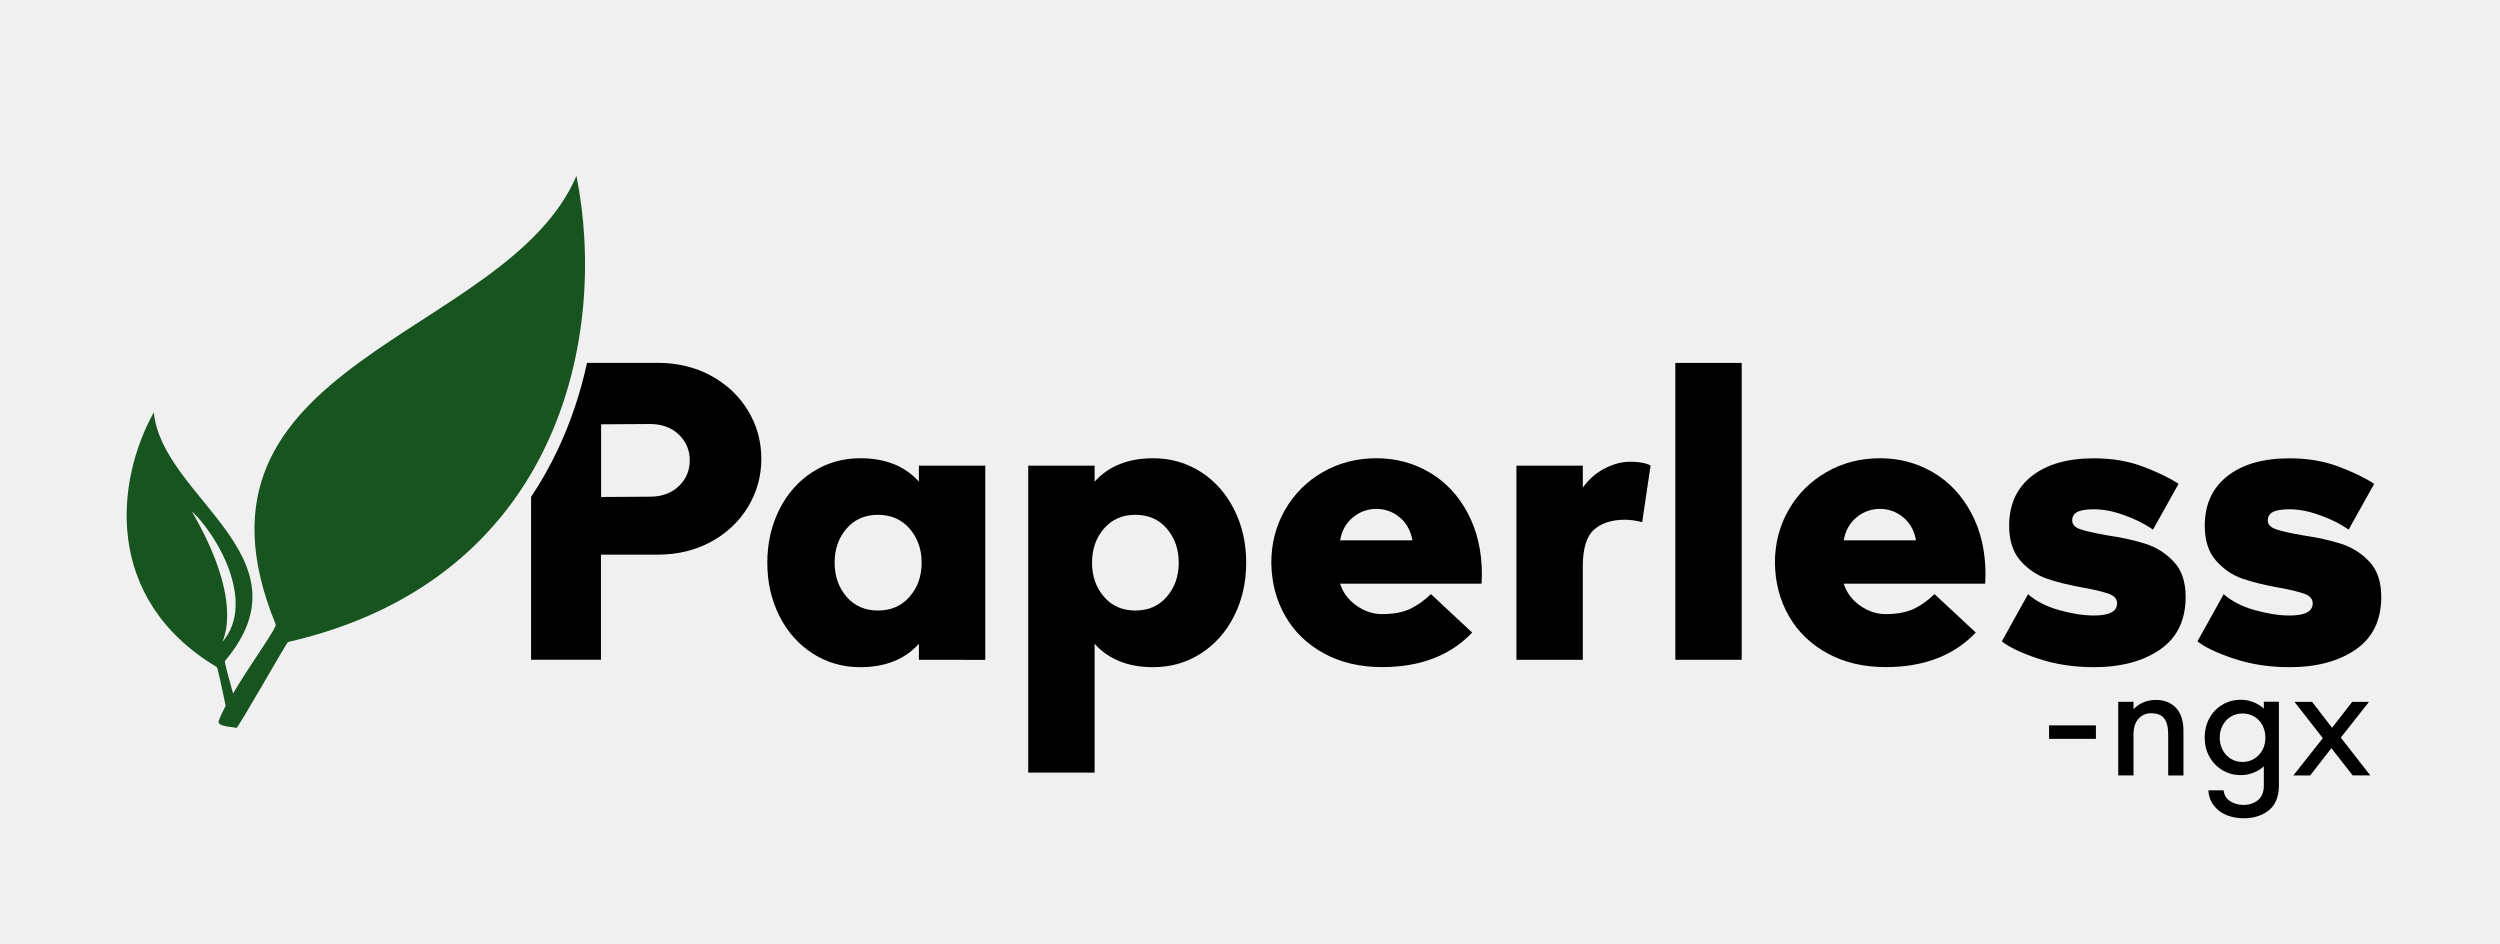
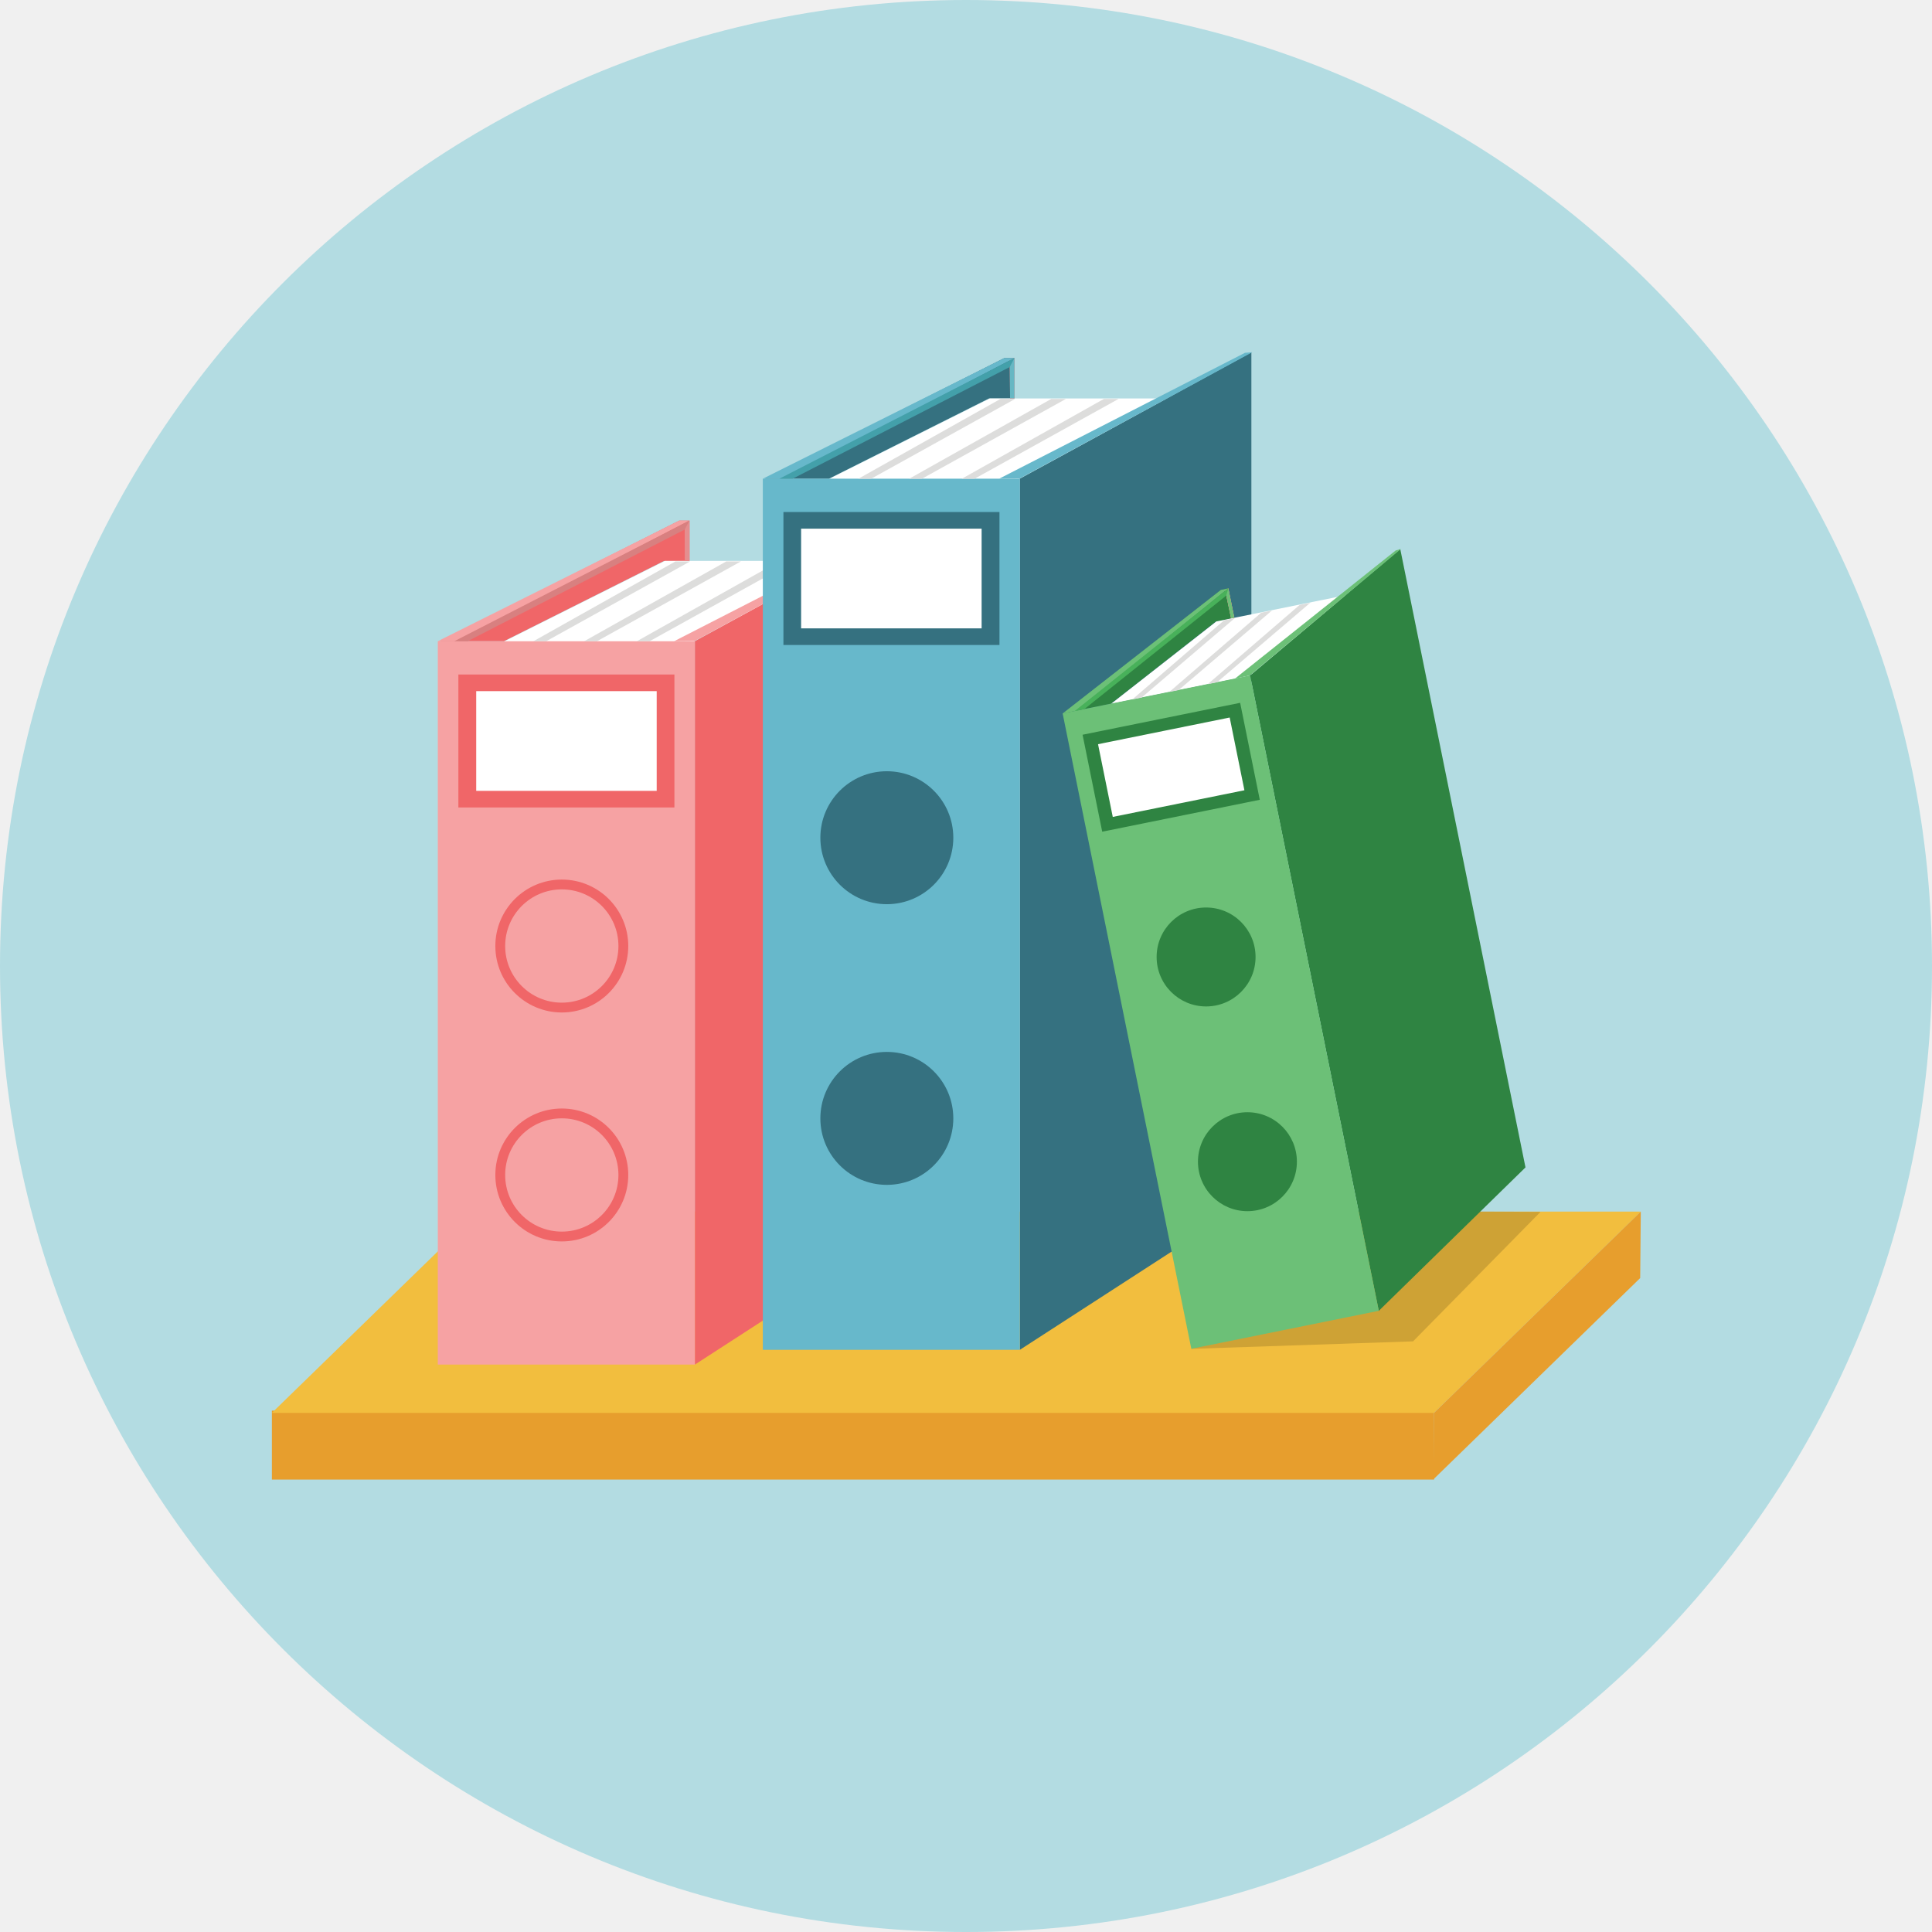
- <svg xmlns="http://www.w3.org/2000/svg" version="1.1" id="Layer_1" x="0px" y="0px" viewBox="0 0 3212.8 1212.8" style="enable-background:new 0 0 3212.8 1212.8;" xml:space="preserve">
-   <style type="text/css">
- 	.st0{fill:#17541F;}
- </style>
-   <path d="M1180.9,847.9v-20.6c-18,20-43.1,30.1-75.4,30.1c-22.4,0-42.8-5.8-61-17.5c-18.3-11.7-32.5-27.8-42.9-48.3  c-10.3-20.5-15.5-43.3-15.5-68.4c0-25.1,5.2-48,15.5-68.5s24.6-36.6,42.9-48.3s38.6-17.5,61-17.5c32.3,0,57.5,10,75.4,30.1v-20.6  h85.3V848L1180.9,847.9L1180.9,847.9z M1184.4,723.1c0-17.4-5.2-31.9-15.5-43.8c-10.3-11.8-23.9-17.7-40.6-17.7  c-16.8,0-30.2,5.9-40.4,17.7c-10.2,11.8-15.3,26.4-15.3,43.8c0,17.4,5.1,31.9,15.3,43.8c10.2,11.8,23.6,17.7,40.4,17.7  s30.3-5.9,40.6-17.7C1179.3,755.1,1184.4,740.5,1184.4,723.1z" />
-   <path d="M1543.1,606.4c18.3,11.7,32.5,27.8,42.9,48.3c10.3,20.5,15.5,43.3,15.5,68.5c0,25.1-5.2,48-15.5,68.4  c-10.3,20.5-24.6,36.6-42.9,48.3s-38.6,17.5-61,17.5c-32.3,0-57.5-10-75.4-30.1v165.6h-85.3V598.4h85.3V619  c18-20,43.1-30.1,75.4-30.1C1504.5,588.9,1524.8,594.8,1543.1,606.4z M1514.8,723.1c0-17.4-5.1-31.9-15.3-43.8  c-10.2-11.8-23.6-17.7-40.4-17.7s-30.2,5.9-40.4,17.7c-10.2,11.8-15.3,26.4-15.3,43.8c0,17.4,5.1,31.9,15.3,43.8  c10.2,11.8,23.6,17.7,40.4,17.7s30.2-5.9,40.4-17.7C1509.7,755.1,1514.8,740.5,1514.8,723.1z" />
-   <path d="M1838.9,763.5l53,49.4c-28.1,29.6-66.7,44.4-115.8,44.4c-28.1,0-53-5.8-74.5-17.5s-38.2-27.7-49.8-48  c-11.7-20.3-17.7-43.2-18-68.7c0-24.8,5.9-47.5,17.7-68c11.8-20.5,28.1-36.7,48.7-48.5s43.5-17.7,68.7-17.7  c24.8,0,47.6,6.1,68.2,18.2c20.6,12.1,37,29.5,49.1,52.3c12.1,22.7,18.2,49.1,18.2,79l-0.4,11.7h-181.8  c3.6,11.4,10.5,20.7,20.9,28.1c10.3,7.3,21.3,11,33,11c14.4,0,26.3-2.2,35.7-6.5C1821.1,778.3,1830.2,771.9,1838.9,763.5z   M1722.2,694.4h92.9c-2.1-12.3-7.5-22.1-16.2-29.4c-8.7-7.3-18.7-11-30.1-11s-21.5,3.7-30.3,11S1724.3,682.1,1722.2,694.4z" />
-   <path d="M2034.1,626.6c7.8-10.8,17.2-19,28.3-24.7s22-8.5,32.8-8.5c11.4,0,20,1.6,26,4.9l-10.8,72.7c-8.4-2.1-15.7-3.1-22-3.1  c-17.1,0-30.4,4.3-39.9,12.8c-9.6,8.5-14.4,24.2-14.4,46.9v120.3h-85.3V598.4h85.3V626.6L2034.1,626.6z" />
-   <path d="M2238.3,466.4v381.5H2153V466.4H2238.3z" />
-   <path d="M2486.1,763.5l53,49.4c-28.1,29.6-66.7,44.4-115.8,44.4c-28.1,0-53-5.8-74.5-17.5s-38.2-27.7-49.8-48  c-11.7-20.3-17.7-43.2-18-68.7c0-24.8,5.9-47.5,17.7-68s28.1-36.7,48.7-48.5c20.6-11.8,43.5-17.7,68.7-17.7  c24.8,0,47.6,6.1,68.2,18.2c20.6,12.1,37,29.5,49.1,52.3c12.1,22.7,18.2,49.1,18.2,79l-0.4,11.7h-181.8  c3.6,11.4,10.5,20.7,20.9,28.1c10.3,7.3,21.3,11,33,11c14.4,0,26.3-2.2,35.7-6.5C2468.4,778.3,2477.4,771.9,2486.1,763.5z   M2369.4,694.4h92.9c-2.1-12.3-7.5-22.1-16.2-29.4c-8.7-7.3-18.7-11-30.1-11s-21.5,3.7-30.3,11  C2377,672.3,2371.5,682.1,2369.4,694.4z" />
-   <path d="M2691.2,654.5c-9.9,0-17.1,1.1-21.5,3.4c-4.5,2.2-6.7,5.9-6.7,11s3.4,8.8,10.3,11.2c6.9,2.4,18,4.9,33.2,7.6  c20,3,37,6.7,50.9,11.2s26,12.1,36.1,22.9c10.2,10.8,15.3,25.9,15.3,45.3c0,29.9-10.9,52.4-32.8,67.6  c-21.8,15.1-50.3,22.7-85.3,22.7c-25.7,0-49.5-3.7-71.4-11c-21.8-7.3-37.4-14.7-46.7-22.2l33.7-60.6c10.2,9,23.4,15.8,39.7,20.4  c16.3,4.6,31.3,7,45.1,7c19.7,0,29.6-5.2,29.6-15.7c0-5.4-3.3-9.4-9.9-11.9c-6.6-2.5-17.2-5.2-31.9-7.9c-18.9-3.3-34.9-7.2-48-11.7  c-13.2-4.5-24.6-12.2-34.3-23.1c-9.7-10.9-14.6-26-14.6-45.1c0-27.2,9.7-48.5,29-63.7c19.3-15.3,46-22.9,80.1-22.9  c23.3,0,44.4,3.6,63.3,10.8c18.9,7.2,34,14.5,45.3,22l-32.8,58.8c-10.8-7.5-23.2-13.7-37.3-18.6  C2715.8,656.9,2702.9,654.5,2691.2,654.5z" />
-   <path d="M2942.6,654.5c-9.9,0-17.1,1.1-21.5,3.4c-4.5,2.2-6.7,5.9-6.7,11s3.4,8.8,10.3,11.2c6.9,2.4,18,4.9,33.2,7.6  c20,3,37,6.7,50.9,11.2s26,12.1,36.1,22.9c10.2,10.8,15.3,25.9,15.3,45.3c0,29.9-10.9,52.4-32.8,67.6  c-21.8,15.1-50.3,22.7-85.3,22.7c-25.7,0-49.5-3.7-71.4-11c-21.8-7.3-37.4-14.7-46.7-22.2l33.7-60.6c10.2,9,23.4,15.8,39.7,20.4  c16.3,4.6,31.3,7,45.1,7c19.8,0,29.6-5.2,29.6-15.7c0-5.4-3.3-9.4-9.9-11.9c-6.6-2.5-17.2-5.2-31.9-7.9c-18.9-3.3-34.9-7.2-48-11.7  c-13.2-4.5-24.6-12.2-34.3-23.1s-14.6-26-14.6-45.1c0-27.2,9.7-48.5,29-63.7c19.3-15.3,46-22.9,80.1-22.9c23.3,0,44.4,3.6,63.3,10.8  c18.9,7.2,34,14.5,45.3,22l-32.8,58.8c-10.8-7.5-23.2-13.7-37.3-18.6C2967.1,656.9,2954.2,654.5,2942.6,654.5z" />
+ <svg xmlns="http://www.w3.org/2000/svg" version="1.1" id="Layer_1" viewBox="0 0 473.931 473.931" xml:space="preserve">
+   <circle style="fill:#B3DCE2;" cx="236.966" cy="236.966" r="236.966" />
+   <rect x="66.697" y="346.038" style="fill:#E79E2D;" width="285.085" height="16.909" />
+   <polygon style="fill:#F2BE3E;" points="351.77,346.584 66.697,346.584 117.431,297.212 402.497,297.212 " />
+   <polygon style="fill:#E79E2D;" points="351.77,346.584 351.621,362.891 402.348,313.515 402.497,297.212 " />
+   <polygon style="fill:#F06668;" points="169.116,137.611 169.116,127.703 166.617,127.71 107.972,157.292 123.628,157.289   162.879,137.611 " />
+   <polygon style="fill:#FFFFFF;" points="207.118,137.596 163.096,137.596 123.628,157.363 170.149,157.363 " />
+   <polygon style="fill:#F06668;" points="227.245,126.273 170.452,157.289 170.456,334.742 227.248,297.99 " />
  <g>
-     <path d="M2633.3,932.2h60.2v17.3h-60.2V932.2z" />
-     <path d="M2754.5,902.6c4.9-2,10.2-3.1,16-3.1c10.9,0,19.5,3.4,25.9,10.2s9.6,16.7,9.6,29.6v57.3h-19.6V944c0-9.3-1.7-16.2-5.1-20.7   c-3.4-4.5-9.1-6.7-17-6.7c-6.5,0-11.8,2.4-16.1,7.1c-4.3,4.8-6.4,11.5-6.4,20.2v52.6h-19.6v-94.6h19.6v9.5   C2745.5,907.6,2749.7,904.6,2754.5,902.6z" />
-     <path d="M2915.6,1041.4c-8.6,6.8-19.4,10.2-32.3,10.2c-7.9,0-15.2-1.4-21.9-4.1s-12.1-6.8-16.3-12.2c-4.2-5.4-6.6-11.9-7.1-19.6   h19.6c0.7,6.1,3.5,10.8,8.4,13.9c4.9,3.2,10.7,4.8,17.4,4.8c7,0,13.1-2,18.2-6c5.1-4,7.7-10.3,7.7-18.9v-24.7   c-3.6,3.4-8,6.2-13.3,8.2c-5.2,2.1-10.7,3.1-16.3,3.1c-8.7,0-16.6-2.1-23.7-6.4c-7.1-4.3-12.6-10-16.7-17.3c-4-7.3-6-15.5-6-24.6   s2-17.3,6-24.7s9.6-13.2,16.7-17.4c7.1-4.3,15-6.4,23.7-6.4c5.7,0,11.1,1,16.3,3.1s9.6,4.8,13.3,8.2v-8.8h19.4v107.8   C2928.5,1024.1,2924.2,1034.6,2915.6,1041.4z M2907.5,963.9c2.6-4.7,3.8-10,3.8-15.9s-1.3-11.2-3.8-16c-2.6-4.8-6.1-8.5-10.5-11.1   c-4.5-2.7-9.5-4-15.1-4c-5.8,0-10.9,1.4-15.4,4.3c-4.5,2.8-7.9,6.6-10.3,11.4c-2.4,4.8-3.6,9.9-3.6,15.5c0,5.4,1.2,10.5,3.6,15.3   c2.4,4.8,5.8,8.6,10.3,11.5s9.6,4.3,15.4,4.3c5.6,0,10.6-1.4,15.1-4.1C2901.4,972.3,2904.9,968.6,2907.5,963.9z" />
-     <path d="M2968.8,996.6h-21.6l37.9-48l-36.4-46.6h22.6l25.7,33.3l25.8-33.3h21.6l-36.2,45.9l37.9,48.6h-22.6l-27.4-35L2968.8,996.6z   " />
+     <rect x="107.396" y="157.304" style="fill:#F6A2A3;" width="63.06" height="177.434" />
+     <polygon style="fill:#F6A2A3;" points="227.439,126.273 225.692,126.4 165.378,157.289 170.426,157.24  " />
+     <polygon style="fill:#F6A2A3;" points="166.617,127.71 107.396,157.289 112.447,157.292 169.068,127.703  " />
  </g>
-   <path d="M961.1,527.4c-11.5-18.9-27.4-33.7-47.6-44.7c-20.2-10.9-43-16.4-68.5-16.4h-90.6c-8.6,39.6-21.3,77.2-38,112.4  c-10,21-21.3,41-33.9,59.9v209.2h89.8v-135H845c25.4,0,48.3-5.5,68.5-16.4s36.1-25.8,47.6-44.7s17.3-39.5,17.3-61.9  C978.4,567.1,972.7,546.3,961.1,527.4z M872.3,624.8c-9.4,9-21.8,13.5-37,13.5l-62.8,0.4v-93.4l62.8-0.4c15.3,0,27.6,4.5,37,13.5  s14.1,20,14.1,33.2C886.4,604.8,881.7,615.9,872.3,624.8z" />
-   <path class="st0" d="M290,906.9c-3.5-16.5-10.4-49.6-11.3-49.6c-147.1-88-129.7-240.3-81-327.4c10.4,109.7,204.6,185.4,91.4,319.5  c-0.9,1.7,5.2,22.6,10.4,41.8c22.6-38.3,56.6-84.4,54.8-88.8C215,462.9,650.3,436.8,740.8,226.1c40.9,203.7-20.9,518.9-370.8,599  c-1.7,0.9-63.5,109.7-66.2,110.6c0-1.7-26.1-0.9-22.6-9.6C283.1,920.8,286.5,913.9,290,906.9L290,906.9z M285.7,825.1  c44.4-51.4-7.8-139.3-39.2-168C299.6,748.4,296.1,801.5,285.7,825.1L285.7,825.1z" />
+   <g>
+     <polygon style="fill:#E58E8F;" points="168.05,137.551 169.128,137.551 169.128,127.703 167.994,128.327  " />
+     <polygon style="fill:#E58E8F;" points="168.05,137.551 169.128,137.551 169.128,127.703 167.994,128.327  " />
+     <polygon style="fill:#E58E8F;" points="168.05,137.551 169.128,137.551 169.128,127.703 167.994,128.327  " />
+   </g>
+   <polygon style="fill:#D88080;" points="169.116,127.703 111.448,157.292 114.711,157.292 167.964,129.903 " />
+   <g>
+     <polygon style="fill:#DDDDDC;" points="133.966,157.307 130.834,157.307 165.711,137.715 169.292,137.719  " />
+     <polygon style="fill:#DDDDDC;" points="146.419,157.307 143.291,157.307 178.171,137.715 181.752,137.719  " />
+     <polygon style="fill:#DDDDDC;" points="159.332,157.307 156.204,157.307 191.077,137.715 194.658,137.719  " />
+   </g>
+   <rect x="112.44" y="165.461" style="fill:#F06668;" width="52.998" height="32.617" />
+   <rect x="116.818" y="169.539" style="fill:#FFFFFF;" width="44.273" height="24.464" />
+   <circle style="fill:#F06668;" cx="137.813" cy="232.064" r="16.303" />
+   <circle style="fill:#F6A2A3;" cx="137.813" cy="232.064" r="13.893" />
+   <circle style="fill:#F06668;" cx="137.813" cy="288.228" r="16.303" />
+   <circle style="fill:#F6A2A3;" cx="137.813" cy="288.228" r="13.893" />
+   <polygon style="fill:#357180;" points="248.838,97.746 248.842,87.842 246.343,87.845 187.694,117.435 203.353,117.428   242.605,97.746 " />
+   <polygon style="fill:#FFFFFF;" points="286.843,97.739 242.818,97.739 203.353,117.503 249.867,117.506 " />
+   <polygon style="fill:#357180;" points="306.97,86.412 250.17,117.428 250.174,331.12 306.97,294.361 " />
+   <g>
+     <rect x="187.125" y="117.428" style="fill:#67B8CB;" width="63.056" height="213.692" />
+     <polygon style="fill:#67B8CB;" points="307.161,86.412 305.414,86.539 245.1,117.428 250.152,117.379  " />
+     <polygon style="fill:#67B8CB;" points="246.343,87.845 187.122,117.428 192.169,117.435 248.79,87.842  " />
+   </g>
+   <g>
+     <polygon style="fill:#E58E8F;" points="247.776,97.69 248.85,97.69 248.85,87.842 247.716,88.463  " />
+     <polygon style="fill:#E58E8F;" points="247.776,97.69 248.85,97.69 248.85,87.842 247.716,88.463  " />
+   </g>
+   <polygon style="fill:#67B7C3;" points="247.776,97.69 248.85,97.69 248.85,87.842 247.716,88.463 " />
+   <polygon style="fill:#43A0AA;" points="248.842,87.842 191.17,117.435 194.433,117.435 247.682,90.038 " />
+   <g>
+     <polygon style="fill:#DDDDDC;" points="213.684,117.446 210.556,117.446 245.437,97.851 249.018,97.858  " />
+     <polygon style="fill:#DDDDDC;" points="226.141,117.446 223.016,117.446 257.897,97.851 261.478,97.858  " />
+     <polygon style="fill:#DDDDDC;" points="239.054,117.446 235.929,117.446 270.802,97.851 274.383,97.858  " />
+   </g>
+   <rect x="192.177" y="125.603" style="fill:#357180;" width="52.998" height="32.613" />
+   <rect x="196.517" y="129.686" style="fill:#FFFFFF;" width="44.28" height="24.456" />
+   <g>
+     <circle style="fill:#357180;" cx="217.546" cy="205.497" r="16.307" />
+     <circle style="fill:#357180;" cx="217.546" cy="274.346" r="16.307" />
+   </g>
+   <polygon style="opacity:0.15;enable-background:new    ;" points="377.888,297.283 346.633,329.043 292.224,330.88 324.01,297.006   " />
+   <polygon style="fill:#2F8442;" points="302.776,151.556 301.313,144.335 299.487,144.709 261.085,174.939 272.509,172.63   298.226,152.48 " />
+   <polygon style="fill:#FFFFFF;" points="330.487,145.936 298.379,152.439 272.516,172.678 306.443,165.812 " />
+   <polygon style="fill:#2F8442;" points="343.494,134.703 306.656,165.711 338.218,321.563 374.21,286.372 " />
+   <g>
+     <rect x="219.942" y="224.815" transform="matrix(0.1985 0.9801 -0.9801 0.1985 483.3493 -94.4956)" style="fill:#6CC077;" width="159.017" height="46.929" />
+     <polygon style="fill:#6CC077;" points="343.632,134.677 342.382,135.025 302.952,166.463 306.626,165.678  " />
+     <polygon style="fill:#6CC077;" points="299.487,144.709 260.662,175.025 264.348,174.28 301.272,144.338  " />
+   </g>
+   <g>
+     <polygon style="fill:#E58E8F;" points="301.99,151.672 302.776,151.511 301.316,144.331 300.583,144.948  " />
+     <polygon style="fill:#E58E8F;" points="301.99,151.672 302.776,151.511 301.316,144.331 300.583,144.948  " />
+   </g>
+   <polygon style="fill:#6CC077;" points="301.99,151.672 302.776,151.511 301.316,144.331 300.583,144.948 " />
+   <polygon style="fill:#48B15A;" points="301.313,144.335 263.622,174.433 266.005,173.947 300.796,146.108 " />
+   <g>
+     <polygon style="fill:#DDDDDC;" points="280.045,171.114 277.762,171.578 300.31,152.136 302.918,151.609  " />
+     <polygon style="fill:#DDDDDC;" points="289.126,169.277 286.847,169.737 309.391,150.295 312.007,149.771  " />
+     <polygon style="fill:#DDDDDC;" points="298.544,167.369 296.265,167.829 318.809,148.394 321.417,147.859  " />
+   </g>
+   <rect x="267.578" y="176.078" transform="matrix(-0.9801 0.1985 -0.1985 -0.9801 606.2376 315.6509)" style="fill:#2F8442;" width="39.438" height="24.269" />
+   <rect x="270.834" y="179.103" transform="matrix(-0.9801 0.1985 -0.1985 -0.9801 606.2585 315.633)" style="fill:#FFFFFF;" width="32.95" height="18.204" />
+   <g>
+     <circle style="fill:#2F8442;" cx="295.861" cy="234.751" r="12.135" />
+     <circle style="fill:#2F8442;" cx="306.001" cy="284.972" r="12.135" />
+   </g>
</svg>
